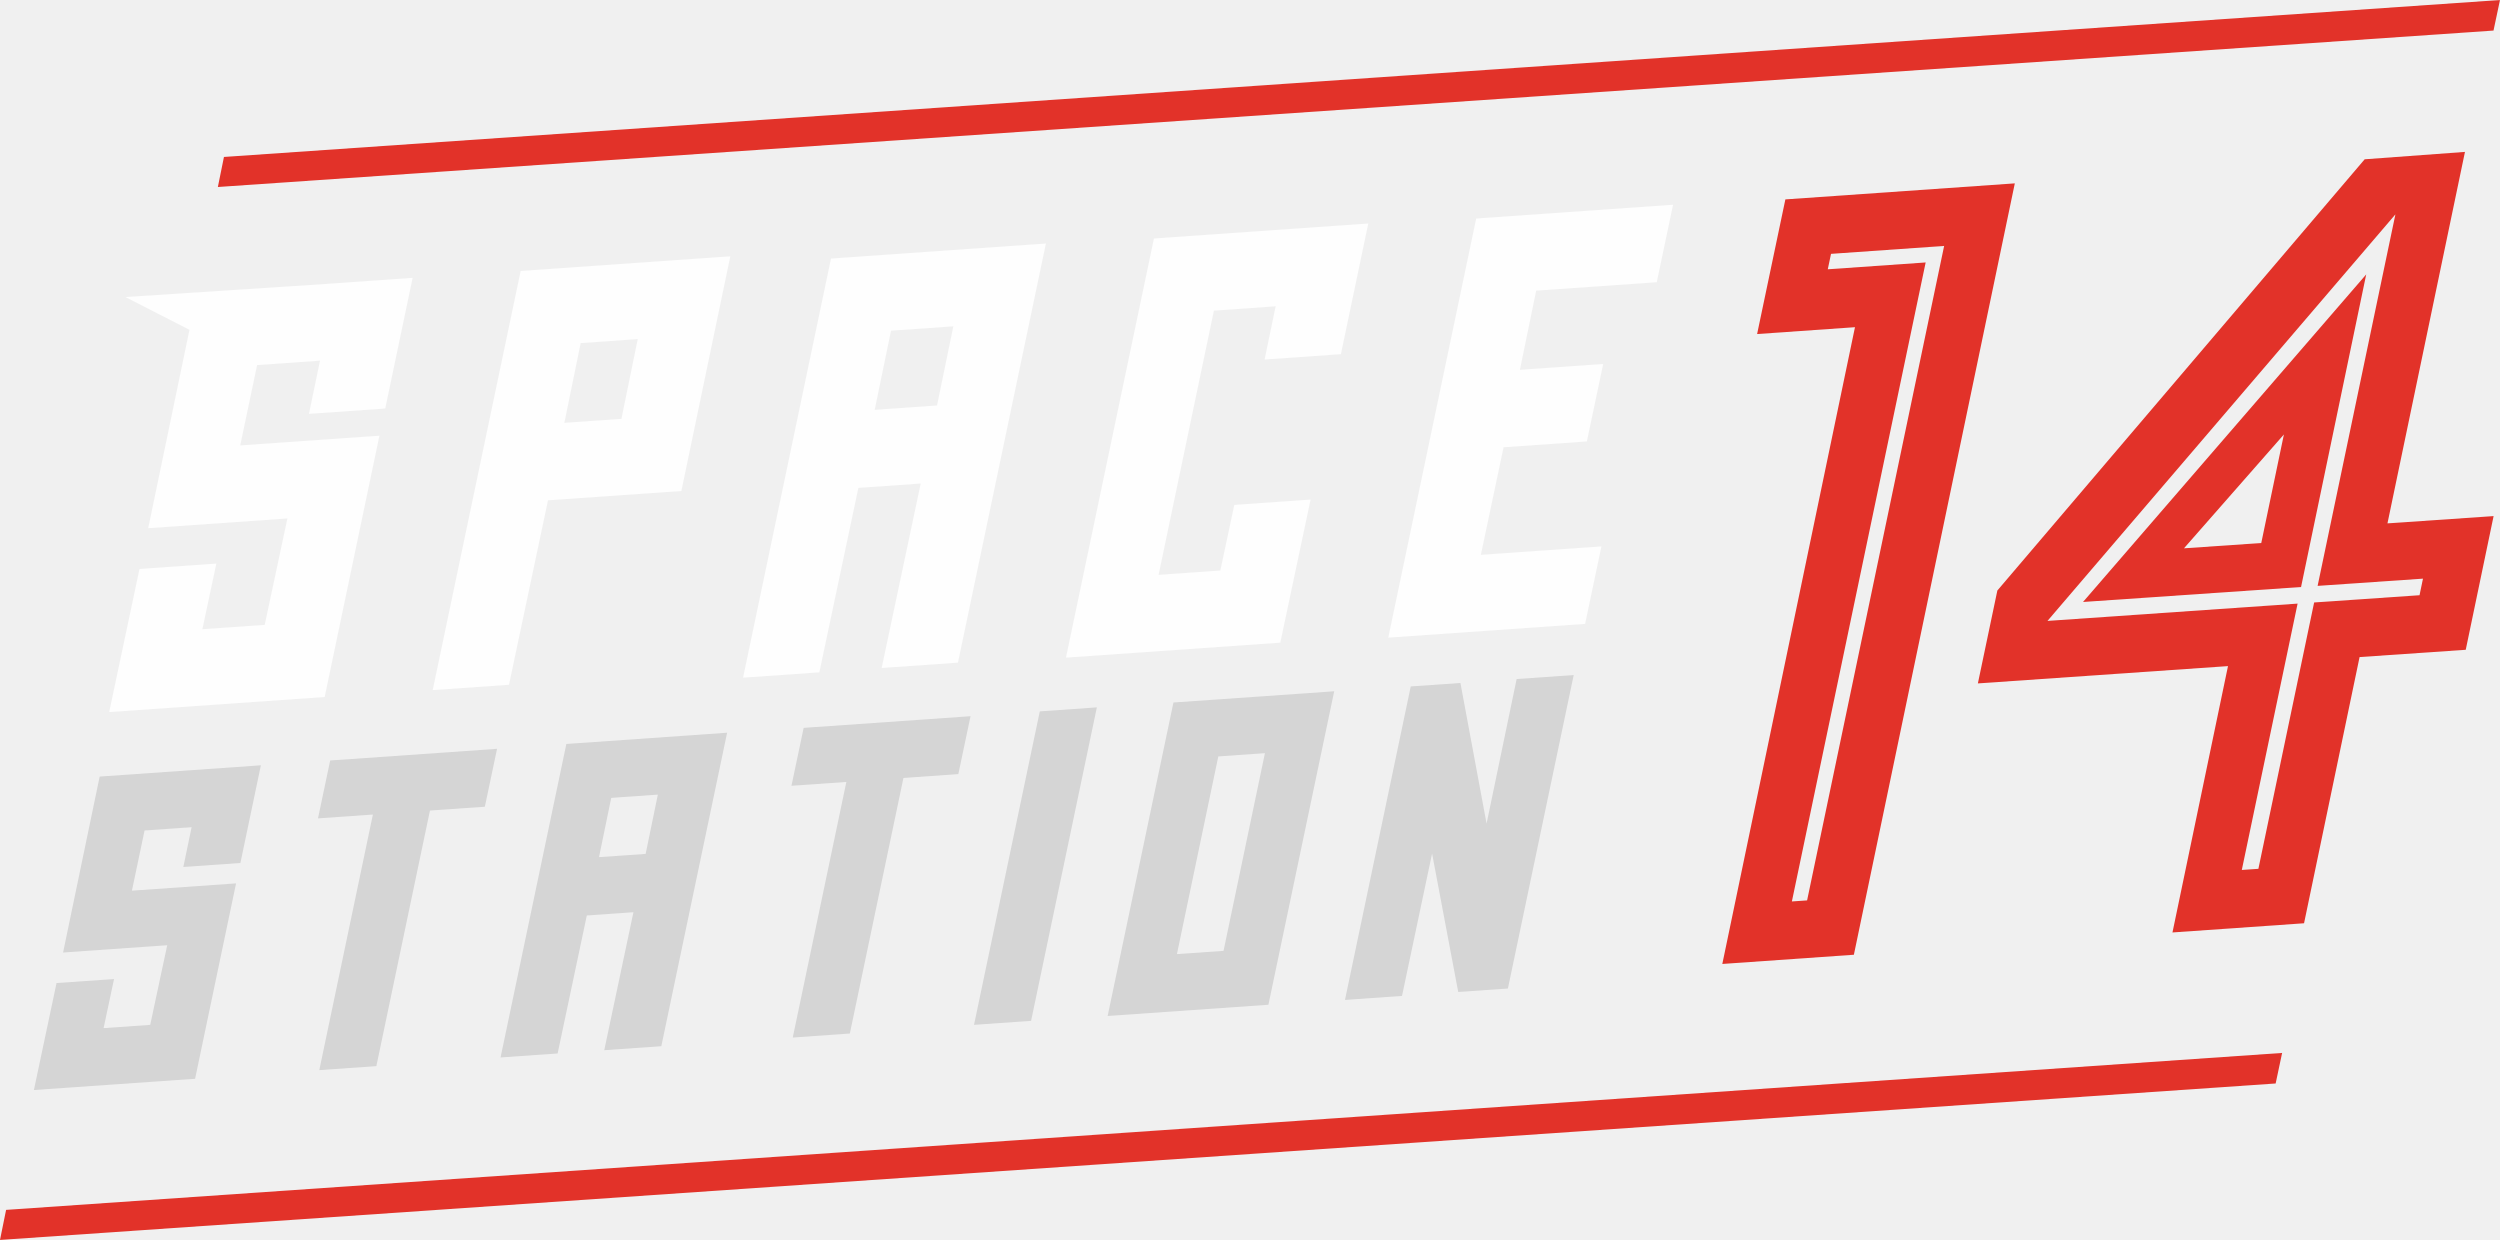
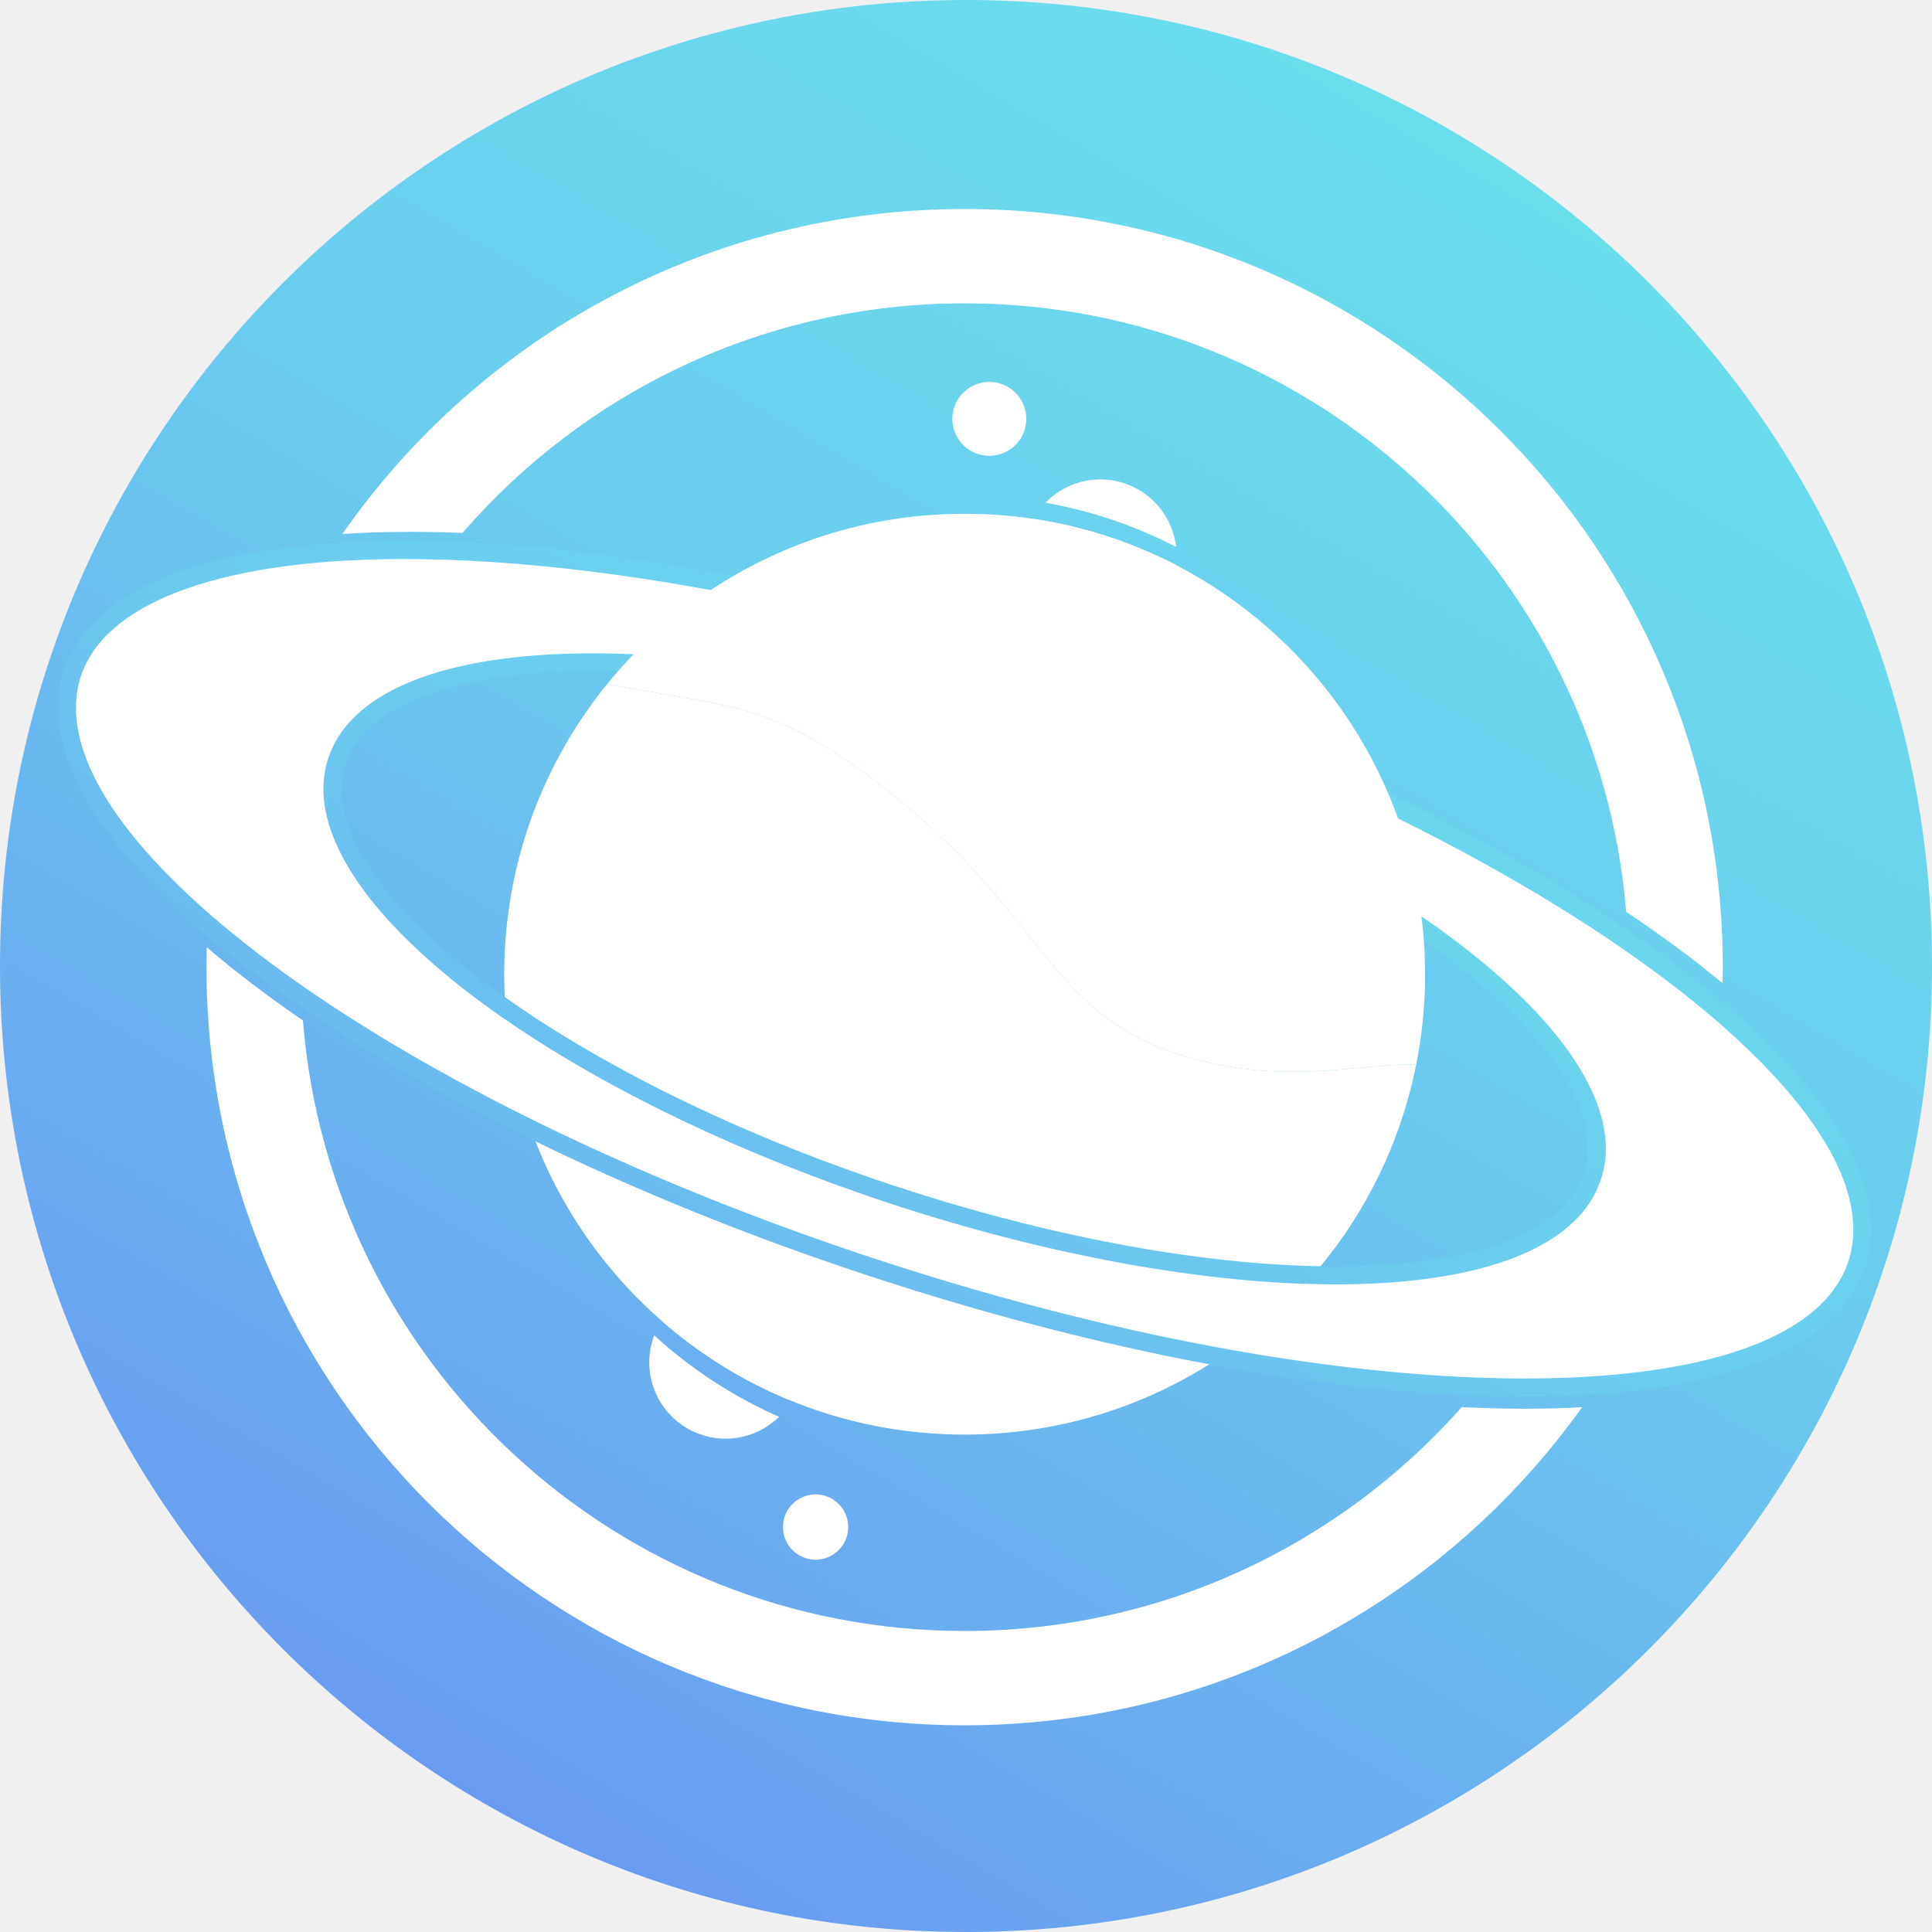
- <svg xmlns="http://www.w3.org/2000/svg" width="113.674mm" height="56.38mm" viewBox="0 0 113.674 56.38" version="1.1" id="svg3223">
-   <defs id="defs3217" />
-   <g id="layer1" transform="translate(-56.55604,-109.3041)">
-     <g transform="translate(-3.779915,-23.48222)" id="g2559">
-       <path id="path148" style="fill:#e23229;fill-opacity:1;fill-rule:nonzero;stroke:none;stroke-width:0.348" d="m 143.444,145.031 0.148,-0.702 5.143,-0.36 -6.231,29.758 -0.692,0.048 6.083,-29.055 z m 1.187,31.167 7.318,-35.074 -10.433,0.729 -1.285,6.122 4.45,-0.311 -6.032,28.953 z" />
-       <path id="path152" style="fill:#e23229;fill-opacity:1;fill-rule:nonzero;stroke:none;stroke-width:0.348" d="m 169.254,142.534 -3.537,16.892 4.791,-0.329 -0.157,0.754 -4.792,0.329 -2.535,12.111 -0.754,0.052 2.537,-12.111 -11.373,0.787 z m -18.985,21.327 11.373,-0.787 -2.525,12.111 5.983,-0.418 2.525,-12.104 4.827,-0.331 1.267,-6.079 -4.826,0.331 3.524,-16.891 -4.56,0.336 -16.702,19.608 z" />
-       <path id="path156" style="fill:#fefefe;fill-opacity:1;fill-rule:nonzero;stroke:none;stroke-width:0.348" d="m 88.592,151.832 -2.595,0.181 0.742,-3.627 2.595,-0.182 z m -4.582,-6.724 -3.999,19.056 3.469,-0.242 1.774,-8.388 6.064,-0.423 2.225,-10.67 z" />
-       <path id="path160" style="fill:#fefefe;fill-opacity:1;fill-rule:nonzero;stroke:none;stroke-width:0.348" d="m 100.85,147.822 2.834,-0.198 -0.742,3.6 -2.834,0.198 z m -6.727,15.777 3.469,-0.242 1.774,-8.387 2.834,-0.198 -1.775,8.387 3.469,-0.243 3.999,-19.056 -9.772,0.683 z" />
-       <path id="path164" style="fill:#fefefe;fill-opacity:1;fill-rule:nonzero;stroke:none;stroke-width:0.348" d="m 108.805,162.688 9.746,-0.681 1.377,-6.505 -3.469,0.243 -0.635,2.983 -2.807,0.197 2.515,-12.014 2.807,-0.198 -0.502,2.42 3.469,-0.243 1.245,-5.94 -9.746,0.681 z" />
-       <path id="path168" style="fill:#fefefe;fill-opacity:1;fill-rule:nonzero;stroke:none;stroke-width:0.348" d="m 135.668,145.618 0.741,-3.521 -8.951,0.626 -3.998,19.056 8.951,-0.626 0.741,-3.521 -5.482,0.383 1.033,-4.892 3.787,-0.265 0.742,-3.521 -3.787,0.265 0.741,-3.601 z" />
-       <path id="path172" style="fill:#d5d5d5;fill-opacity:1;fill-rule:nonzero;stroke:none;stroke-width:0.348" d="m 71.07,172.953 -4.735,0.331 0.574,-2.735 2.139,-0.15 -0.376,1.809 2.595,-0.181 0.931,-4.443 -7.33,0.512 -1.664,8.001 4.735,-0.331 -0.773,3.62 -2.12,0.148 0.476,-2.232 -2.615,0.182 -1.03,4.866 7.33,-0.512 z" />
-       <path id="path176" style="fill:#d5d5d5;fill-opacity:1;fill-rule:nonzero;stroke:none;stroke-width:0.348" d="m 74.795,169.998 2.496,-0.174 -2.437,11.621 2.595,-0.182 2.437,-11.621 2.496,-0.174 0.555,-2.634 -7.588,0.531 z" />
-       <path id="path180" style="fill:#d5d5d5;fill-opacity:1;fill-rule:nonzero;stroke:none;stroke-width:0.348" d="m 87.573,171.759 0.555,-2.693 2.12,-0.148 -0.555,2.694 z m 2.833,8.598 2.992,-14.255 -7.31,0.512 -2.992,14.255 2.595,-0.182 1.327,-6.274 2.12,-0.148 -1.327,6.274 z" />
-       <path id="path184" style="fill:#d5d5d5;fill-opacity:1;fill-rule:nonzero;stroke:none;stroke-width:0.348" d="m 98.978,179.781 2.437,-11.621 2.496,-0.175 0.555,-2.634 -7.588,0.531 -0.555,2.634 2.496,-0.174 -2.437,11.621 z" />
-       <path id="path188" style="fill:#d5d5d5;fill-opacity:1;fill-rule:nonzero;stroke:none;stroke-width:0.348" d="m 104.624,179.386 2.595,-0.181 2.991,-14.255 -2.595,0.182 z" />
-       <path id="path192" style="fill:#d5d5d5;fill-opacity:1;fill-rule:nonzero;stroke:none;stroke-width:0.348" d="m 115.732,167.181 2.12,-0.148 -1.882,8.987 -2.119,0.148 z m -5.032,11.802 7.31,-0.51 2.992,-14.255 -7.31,0.51 z" />
-       <path id="path196" style="fill:#d5d5d5;fill-opacity:1;fill-rule:nonzero;stroke:none;stroke-width:0.348" d="m 124.085,178.071 1.367,-6.475 1.189,6.296 2.259,-0.158 2.992,-14.255 -2.595,0.182 -1.367,6.574 -1.189,-6.395 -2.259,0.158 -2.991,14.255 z" />
-       <path id="path200" style="fill:#fefefe;fill-opacity:1;fill-rule:nonzero;stroke:none;stroke-width:0.348" d="m 66.678,158.658 -1.377,6.505 9.798,-0.685 2.489,-11.88 -6.329,0.442 0.768,-3.655 2.86,-0.2 -0.503,2.419 3.469,-0.243 1.245,-5.94 -4.328,0.303 -8.729,0.57 2.91,1.489 -1.876,9.019 6.329,-0.442 -1.032,4.84 -2.834,0.197 0.635,-2.984 z" />
-       <path id="path204" style="fill:#e23229;fill-opacity:1;fill-rule:nonzero;stroke:none;stroke-width:0.348" d="m 70.519,139.923 -0.277,1.366 103.473,-7.113 0.294,-1.389 z" />
-       <path id="path208" style="fill:#e23229;fill-opacity:1;fill-rule:nonzero;stroke:none;stroke-width:0.348" d="m 60.336,189.166 103.473,-7.114 0.294,-1.389 -103.49,7.136 z" />
-       <path id="path1772" d="m 167.927,145.263 -12.877,14.895 9.914,-0.68 z m -3.743,7.278 -1.029,4.936 -3.515,0.241 z" style="fill:#e23229;fill-opacity:1;stroke:none;stroke-width:0.263px;stroke-linecap:butt;stroke-linejoin:miter;stroke-opacity:1" />
-     </g>
+ <svg xmlns="http://www.w3.org/2000/svg" id="_Слой_1" data-name="Слой 1" viewBox="0 0 640 640">
+   <defs>
+     <style>
+       .cls-1 {
+         fill: url(#_Безымянный_градиент_92);
+       }
+ 
+       .cls-1, .cls-2, .cls-3 {
+         stroke-width: 0px;
+       }
+ 
+       .cls-2 {
+         fill: #fff;
+       }
+ 
+       .cls-3 {
+         fill: url(#_Безымянный_градиент_95);
+       }
+     </style>
+     <linearGradient id="_Безымянный_градиент_95" data-name="Безымянный градиент 95" x1="67.47" y1="748.4" x2="724.86" y2="-366.82" gradientUnits="userSpaceOnUse">
+       <stop offset="0" stop-color="#6886f2" />
+       <stop offset=".43" stop-color="#6accef" />
+       <stop offset=".82" stop-color="#6aefe8" />
+       <stop offset="1" stop-color="#6aefc6" />
+     </linearGradient>
+     <linearGradient id="_Безымянный_градиент_92" data-name="Безымянный градиент 92" x1="67.54" y1="748.43" x2="724.93" y2="-366.78" gradientUnits="userSpaceOnUse">
+       <stop offset="0" stop-color="#6886f2" />
+       <stop offset=".38" stop-color="#6accef" />
+       <stop offset=".7" stop-color="#6aefe8" />
+       <stop offset="1" stop-color="#6aefc6" />
+     </linearGradient>
+   </defs>
+   <circle id="_ЦВЕТ" data-name="ЦВЕТ" class="cls-3" cx="320" cy="320" r="320" />
+   <path id="_обводка" data-name="обводка" class="cls-2" d="m489.96,466.37c-1.9-.06-3.81-.14-5.74-.25-40.28,45.48-99.12,74.16-164.67,74.16-115.51,0-210.21-89.05-219.2-202.24-11.79-8.07-22.45-16.19-31.86-24.25-.06,2.19-.09,4.39-.09,6.59,0,138.71,112.44,251.15,251.15,251.15,84.36,0,159-41.58,204.54-105.38-10.68.59-22.08.66-34.13.22ZM319.55,69.23c-85.36,0-160.77,42.58-206.15,107.66,12.3-.81,25.62-.93,39.81-.35,40.32-46.59,99.89-76.06,166.34-76.06,115.28,0,209.83,88.7,219.14,201.57,11.75,7.86,22.44,15.78,31.95,23.66.04-1.77.06-3.55.06-5.33,0-138.71-112.44-251.15-251.15-251.15Z" />
+   <g id="_сферы" data-name="сферы">
+     <circle class="cls-2" cx="270.17" cy="505.85" r="10.81" transform="translate(-297.58 586.72) rotate(-70)" />
+     <path class="cls-2" d="m389.61,181.2c-13.39-6.94-27.95-11.95-43.29-14.67,6.72-6.95,17.15-9.71,26.82-6.19,9.3,3.39,15.41,11.66,16.47,20.86Z" />
+     <path class="cls-2" d="m342.37,171.89c16.79,2.52,32.69,7.77,47.22,15.3-.23,1.86-.67,3.71-1.34,5.54-4.78,13.12-19.28,19.88-32.39,15.1-13.12-4.77-19.88-19.27-15.11-32.38.45-1.25,1-2.44,1.62-3.56Z" />
+     <path class="cls-2" d="m339.23,142.94c-2.31,6.35-9.34,9.63-15.69,7.32s-9.63-9.34-7.32-15.69c2.31-6.35,9.34-9.63,15.69-7.32s9.63,9.34,7.32,15.69Z" />
+     <path class="cls-2" d="m216.73,442.36c12.14,11.1,26.08,20.25,41.34,26.97-6.73,6.61-16.91,9.17-26.36,5.73-13.12-4.78-19.88-19.28-15.1-32.39.04-.1.08-.21.12-.31Z" />
+     <path class="cls-2" d="m264.1,459.95c-.53,1.45-1.18,2.83-1.93,4.11-15.84-6.42-30.35-15.44-43.01-26.53,6.27-9.66,18.55-14.07,29.83-9.97,13.12,4.78,19.88,19.28,15.11,32.39Z" />
  </g>
+   <path id="_нк" data-name="нк" class="cls-2" d="m470.42,345.25c-.36,2.45-.78,4.89-1.26,7.3-.14.69-.28,1.38-.43,2.06-.35,1.67-.73,3.32-1.14,4.97-5.95,23.99-17.58,45.74-33.39,63.74-3.88,4.41-7.99,8.58-12.35,12.52-24.19,21.89-55.44,36.13-89.92,38.9-4.08.32-8.22.49-12.38.49-2.33,0-4.65-.05-6.95-.16-17.35-.77-33.95-4.45-49.32-10.56-.37-.15-.74-.3-1.11-.45-15.84-6.42-30.35-15.44-43.01-26.53-3.89-3.39-7.6-6.99-11.12-10.76-24.74-26.49-40.15-61.8-40.98-100.71-.03-1.11-.04-2.23-.04-3.35,0-5.47.29-10.87.86-16.21.27-2.54.6-5.07,1-7.57,4.08-26.06,14.75-49.93,30.25-69.85.67-.85,1.34-1.7,2.03-2.54,37.11,7.35,51.51,5.72,81.92,27.22,65.85,46.56,60.43,84.14,114.99,97.68,29.41,7.29,50.56,1.22,71.08,1.11.48-2.41.9-4.85,1.27-7.3Z" />
+   <path id="_пояс" data-name="пояс" class="cls-2" d="m570.24,335.59c-9.15-7.89-19.51-15.83-30.95-23.74-47.03-32.5-112.32-64.41-187.18-89.21-60.7-20.12-119.14-32.72-169.53-37.83-.79-.09-1.57-.16-2.35-.24-.17-.02-.35-.03-.52-.05-10.88-1.05-21.36-1.75-31.41-2.09-13.93-.48-27-.27-39.06.61-44.17,3.23-74.8,15.55-84.12,36.96-.43.98-.81,1.97-1.15,2.99-1.03,3.11-1.61,6.33-1.76,9.64-1.02,21.56,16.06,47.24,46.59,73.57,9.18,7.91,19.57,15.88,31.06,23.82,47.02,32.49,112.3,64.39,187.13,89.18,68.17,22.59,133.49,35.71,187.77,39.38,1.07.07,2.14.14,3.2.21,4.07.25,8.07.45,12,.58,13.96.51,27.06.33,39.16-.53,40.25-2.83,69.37-13.17,81.54-31.01,1.92-2.81,3.42-5.8,4.47-8.98.86-2.6,1.41-5.28,1.65-8.03,1.99-21.9-15.2-48.23-46.54-75.23Zm-41.48,48.33c-.23,2.01-.65,3.97-1.29,5.89-.79,2.37-1.87,4.61-3.25,6.73-5.4,8.33-15.23,14.67-28.54,18.99-1.02.33-2.06.65-3.13.96-.09.03-.18.05-.27.07-42.64,12.24-117.45,5.44-197.44-21.06-107.14-35.5-185.72-93.79-184.69-134.89.07-2.96.55-5.82,1.47-8.58.34-1.02.73-2.02,1.19-3,6.49-14.08,24.39-23.19,49.98-27.23,1.02-.16,2.05-.31,3.1-.45,43.97-6.1,109.23,2.08,178.37,24.99,109.49,36.28,189.16,96.36,184.5,137.58Z" />
+   <path id="_ЦВЕТ-2" data-name="ЦВЕТ" class="cls-1" d="m505.09,462.65c-4.97,0-10.05-.09-15.24-.28-3.74-.12-7.69-.31-12.07-.58l-3.21-.21c-56.91-3.85-122.1-17.51-188.52-39.53-72.2-23.92-138.92-55.72-187.89-89.56-11.53-7.97-22.07-16.05-31.31-24.01-32.2-27.77-48.67-54.04-47.63-75.98.16-3.59.8-7.11,1.91-10.44.38-1.13.79-2.19,1.25-3.25,9.53-21.9,39.5-35.3,86.65-38.75,12.19-.89,25.44-1.1,39.38-.62,10.03.34,20.66,1.05,31.6,2.1l.23.02c.12.01.24.02.36.03l.75.07c.53.05,1.06.1,1.59.17,52.4,5.31,111.24,18.44,170.13,37.96,72.21,23.92,138.96,55.74,187.94,89.59,11.53,7.97,22.03,16.03,31.2,23.94,33.15,28.56,49.6,55.45,47.57,77.77-.26,2.96-.86,5.89-1.79,8.7-1.12,3.39-2.75,6.67-4.84,9.73-12.38,18.15-41.36,29.33-83.81,32.31-7.68.55-15.79.82-24.24.82ZM134.04,185.18c-8.57,0-16.8.28-24.58.85-44.15,3.23-73.12,15.72-81.59,35.17-.4.9-.74,1.79-1.06,2.74-.93,2.8-1.47,5.78-1.61,8.83-.95,20.04,14.8,44.64,45.55,71.16,9.08,7.83,19.45,15.78,30.81,23.62,48.51,33.52,114.7,65.06,186.37,88.8,65.95,21.85,130.62,35.42,187.03,39.23l3.2.21c4.31.26,8.21.45,11.9.58,13.8.5,26.87.33,38.85-.52,40.55-2.85,67.96-13.12,79.27-29.71,1.78-2.6,3.15-5.37,4.1-8.23.78-2.37,1.29-4.84,1.51-7.35,1.85-20.32-13.89-45.46-45.51-72.7h0c-9.01-7.77-19.34-15.69-30.7-23.54-48.53-33.53-114.73-65.08-186.42-88.83-58.48-19.39-116.88-32.42-168.89-37.69-.54-.06-1.04-.11-1.53-.16l-1.03-.1c-.12-.01-.24-.02-.36-.03-10.75-1.04-21.25-1.74-31.16-2.07-4.81-.17-9.54-.25-14.16-.25Zm308.39,240.28c-42.29,0-94.99-9.38-148.53-27.11-51.85-17.18-99.35-40.54-133.74-65.77-34.71-25.47-53.53-51.05-53.01-72.04.08-3.27.62-6.45,1.62-9.45.4-1.19.83-2.28,1.32-3.33,6.72-14.58,24.78-24.59,52.23-28.92,1.05-.16,2.1-.32,3.17-.46,45.86-6.36,113.05,3.03,179.71,25.12,53.07,17.59,101.34,41.52,135.91,67.38,35.03,26.21,53.01,52.27,50.63,73.38h0c-.26,2.25-.74,4.44-1.42,6.5-.87,2.6-2.07,5.1-3.58,7.42-5.68,8.76-15.82,15.56-30.13,20.21-1.05.34-2.12.67-3.22.99-.08.03-.21.06-.36.1-14.06,4.02-31.25,5.99-50.6,5.99Zm-245.96-203.04c-10.82,0-20.93.63-30.16,1.91-1.04.14-2.05.29-3.05.44-25.37,4-41.87,12.83-47.72,25.52-.4.85-.75,1.73-1.07,2.69-.81,2.43-1.25,5.02-1.32,7.7-.48,18.97,17.48,42.78,50.56,67.06,33.9,24.87,80.8,47.93,132.08,64.92,77,25.51,151.98,33.57,195.67,21.02l.19-.05c1.11-.32,2.12-.63,3.11-.95,12.97-4.21,22.03-10.19,26.95-17.77,1.23-1.89,2.21-3.93,2.92-6.05.56-1.69.94-3.42,1.15-5.28h0c2.14-18.9-15-43.02-48.26-67.9-34.07-25.49-81.73-49.1-134.2-66.49-52.34-17.34-104.89-26.77-146.85-26.77Z" />
+   <path id="_вк" data-name="вк" class="cls-2" d="m472.08,322.71c0,7.66-.57,15.19-1.66,22.54-.37,2.45-.79,4.89-1.27,7.3-20.52.11-41.67,6.18-71.08-1.11-54.56-13.54-49.14-51.12-114.99-97.68-30.41-21.5-44.81-19.87-81.92-27.22,1.42-1.75,2.89-3.47,4.4-5.15,5.49-6.19,11.49-11.93,17.93-17.16,2.04-1.66,4.13-3.27,6.26-4.82,2.85-2.08,5.77-4.06,8.76-5.94,1.97-1.24,3.97-2.43,6-3.57,3.35-1.91,6.79-3.69,10.3-5.34,3.22-1.5,6.49-2.9,9.83-4.19,1.66-.65,3.34-1.26,5.04-1.85,15.63-5.4,32.4-8.33,49.87-8.33,7.75,0,15.37.58,22.82,1.7,16.79,2.52,32.69,7.77,47.22,15.3,43.85,22.71,75.27,66.06,81.39,117.19.61,5.04.97,10.17,1.07,15.35.02.99.03,1.98.03,2.98Z" />
</svg>
